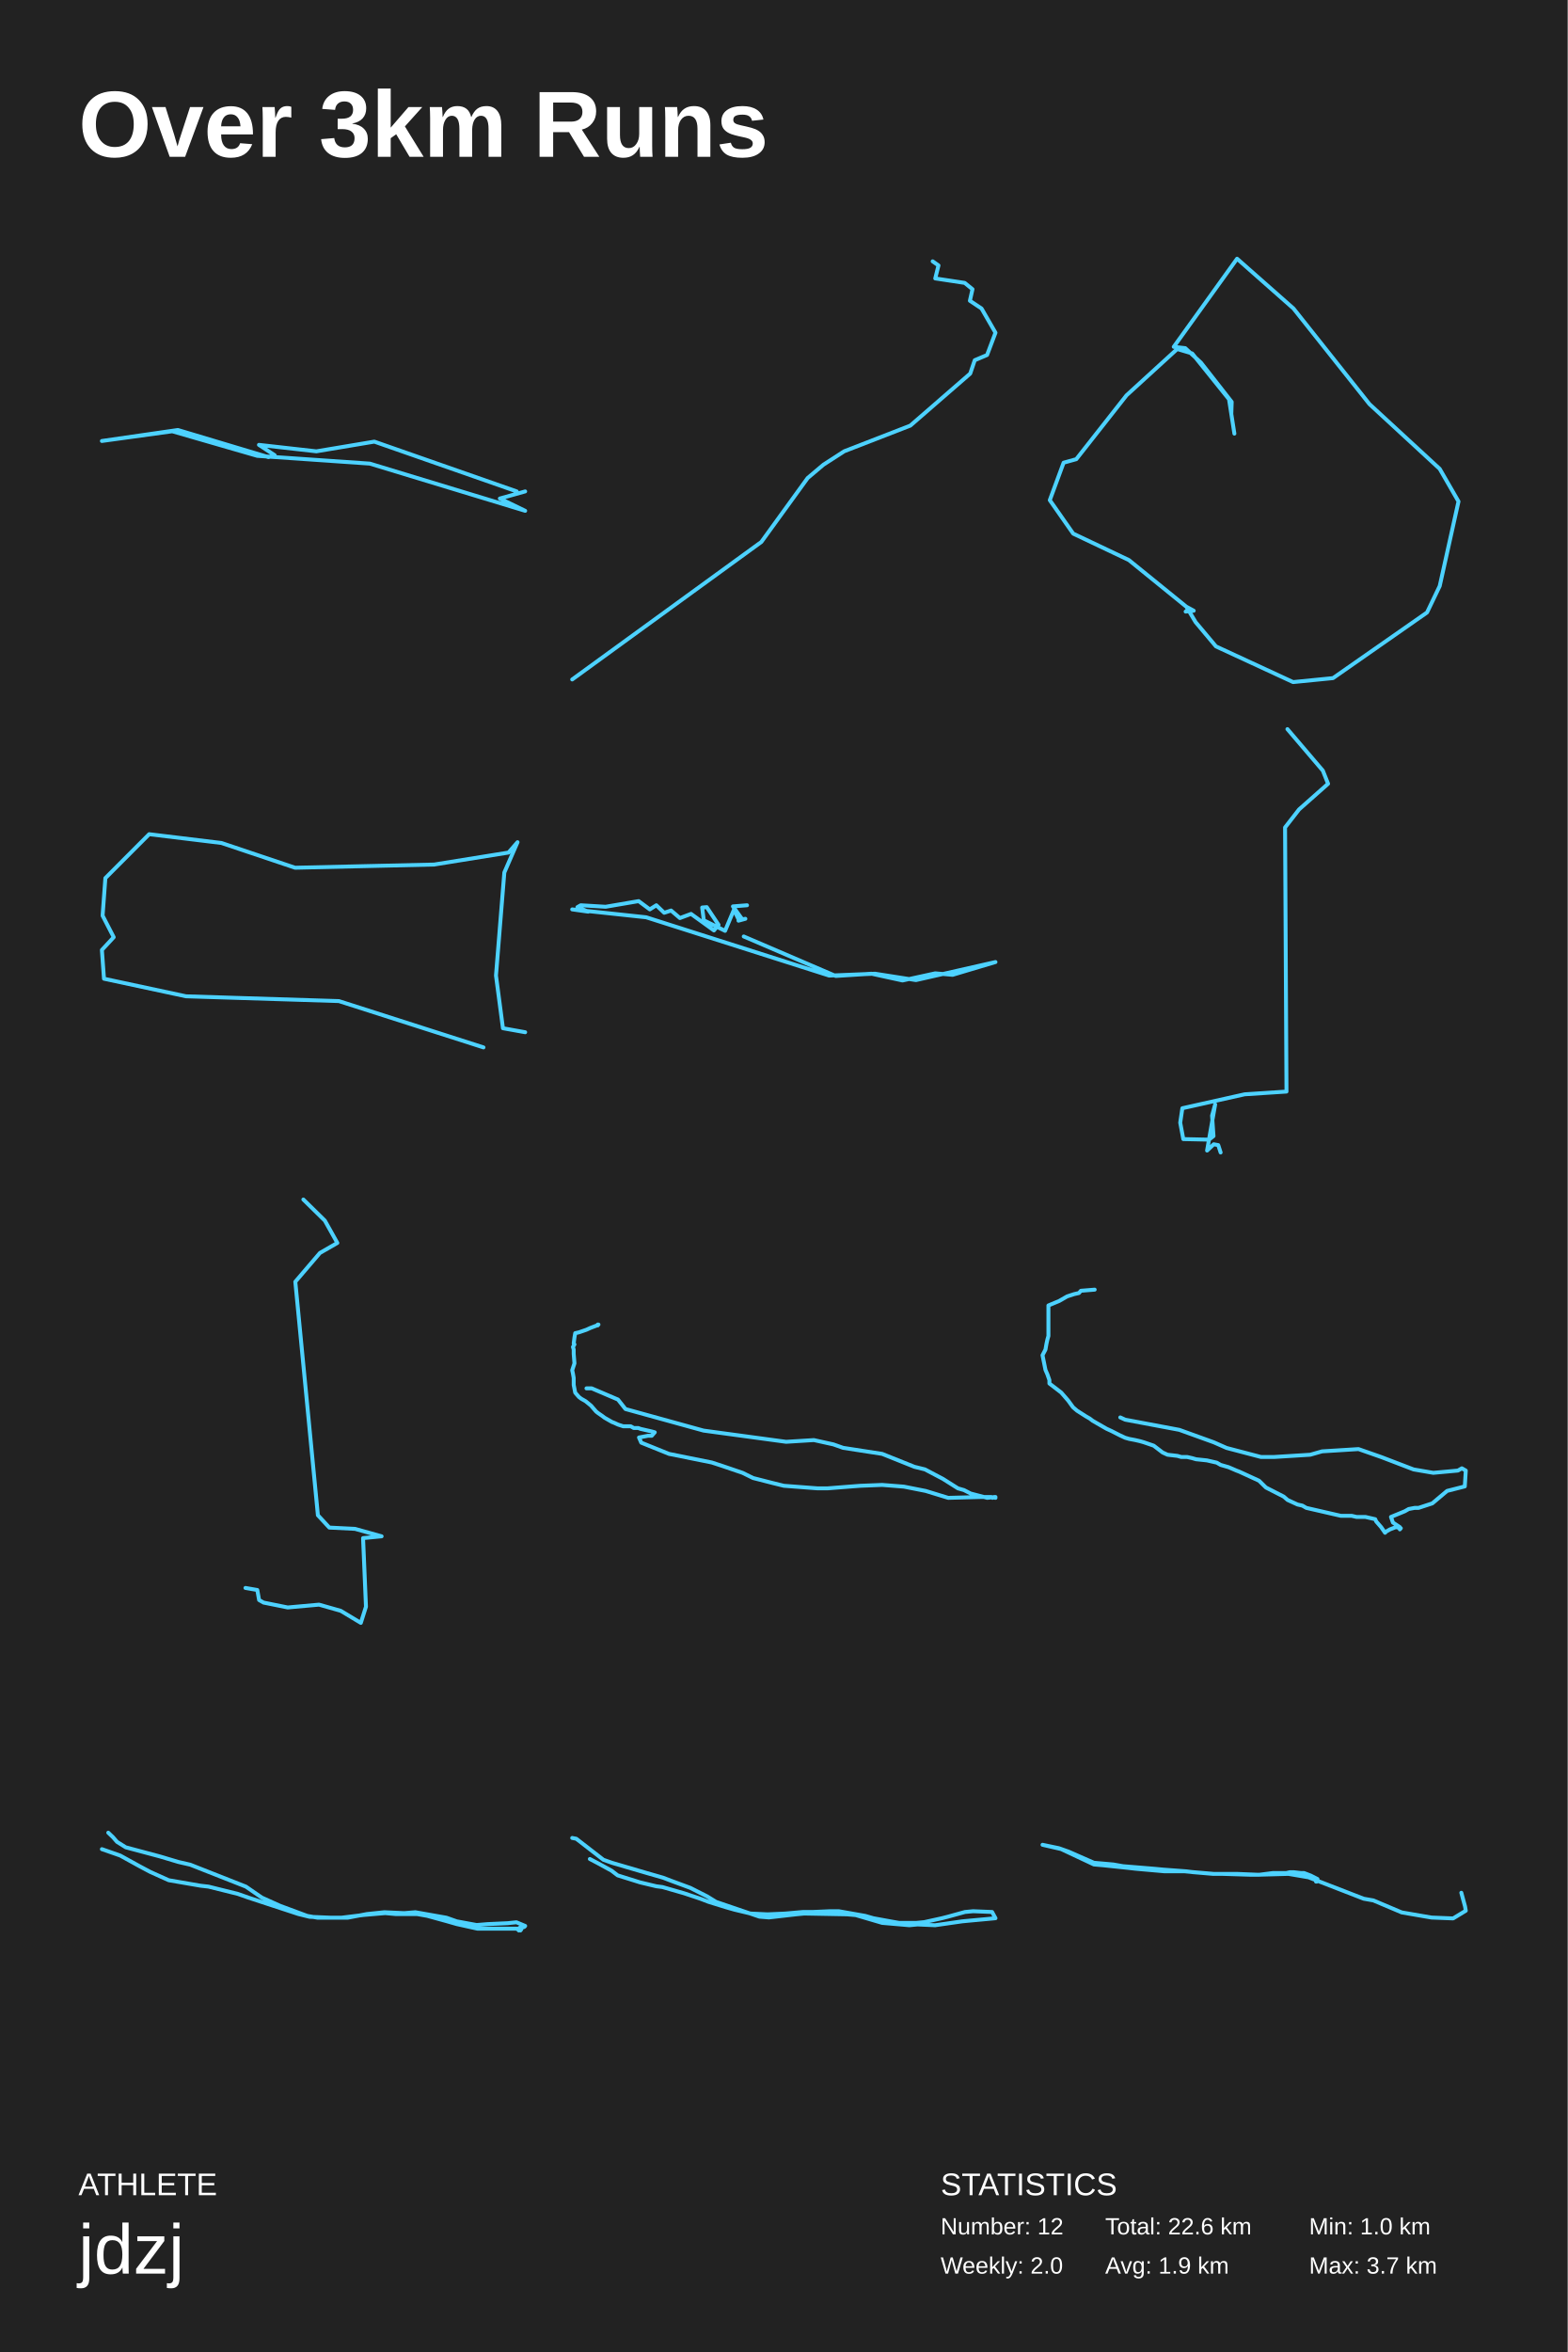
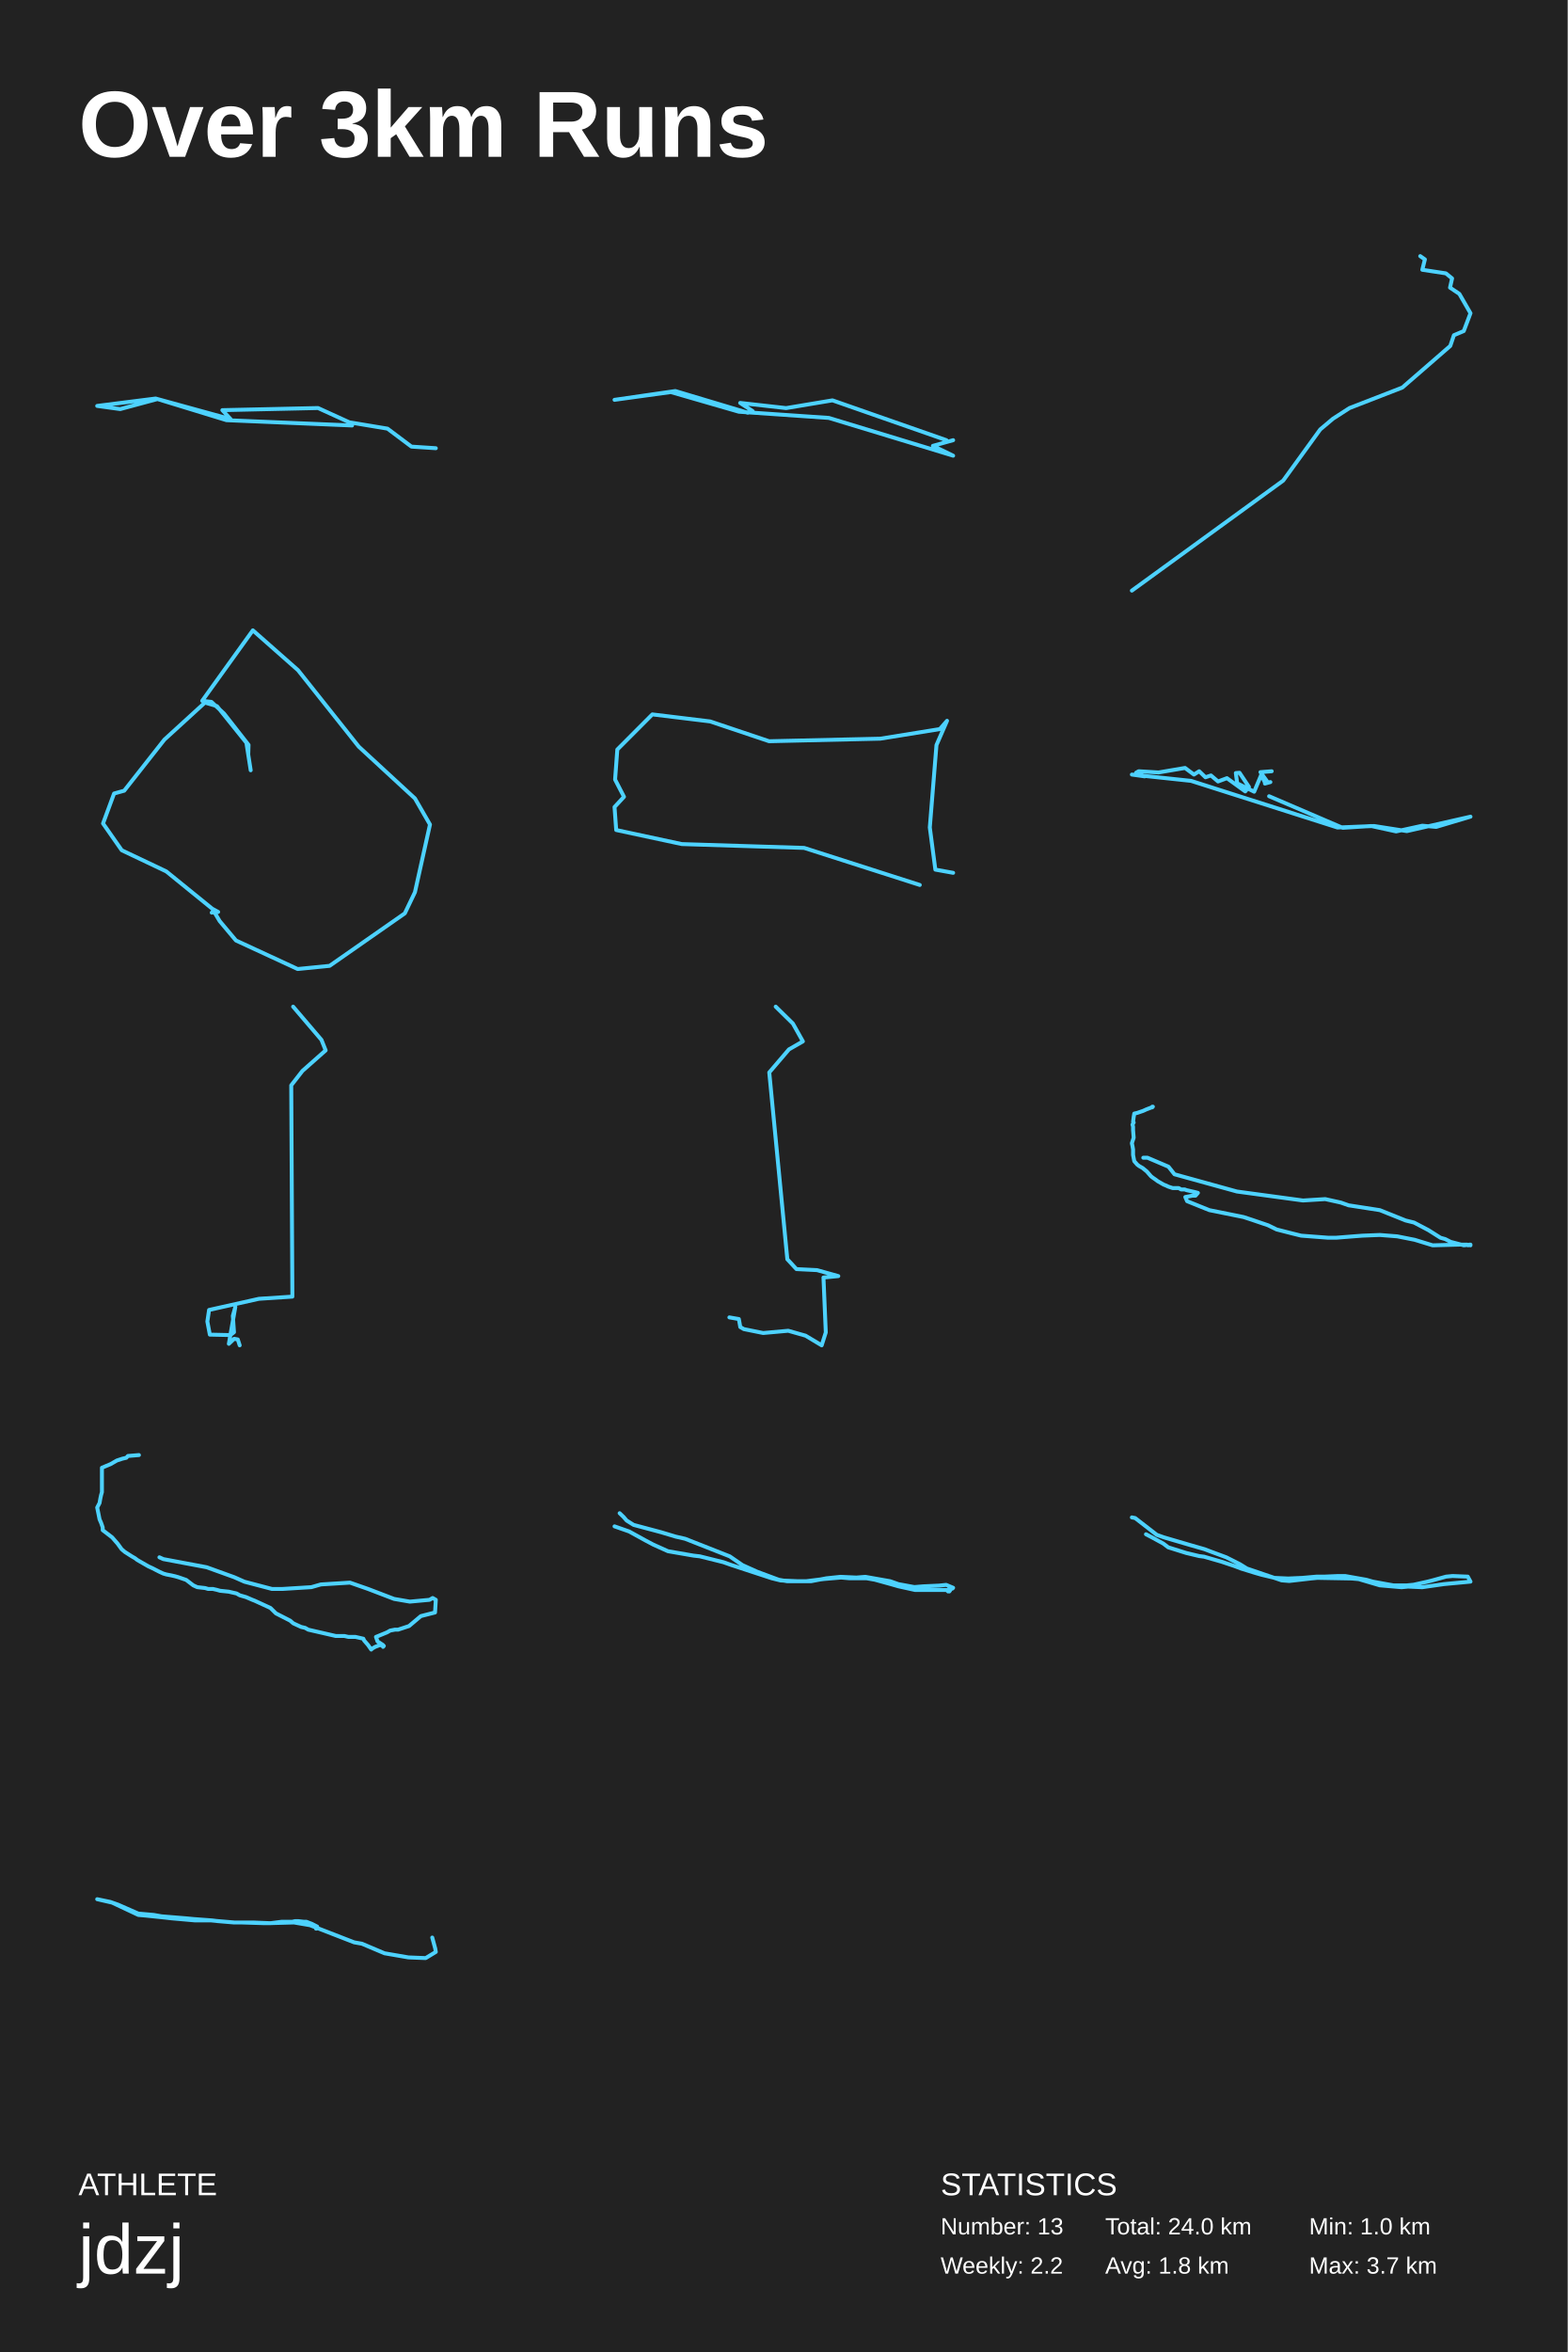
<svg xmlns="http://www.w3.org/2000/svg" baseProfile="full" height="300mm" version="1.1" viewBox="0,0,200,300" width="200mm">
  <defs />
  <rect fill="#222222" height="300" width="200" x="0" y="0" />
  <text fill="#FFFFFF" style="font-size:12px; font-family:Arial; font-weight:bold;" x="10" y="20">Over 3km Runs</text>
  <text fill="#FFFFFF" style="font-size:4px; font-family:Arial" x="10" y="280">ATHLETE</text>
  <text fill="#FFFFFF" style="font-size:9px; font-family:Arial" x="10" y="290">jdzj</text>
  <text fill="#FFFFFF" style="font-size:4px; font-family:Arial" x="120" y="280">STATISTICS</text>
-   <text fill="#FFFFFF" style="font-size:3px; font-family:Arial" x="120" y="285">Number: 12</text>
-   <text fill="#FFFFFF" style="font-size:3px; font-family:Arial" x="120" y="290">Weekly: 2.0</text>
-   <text fill="#FFFFFF" style="font-size:3px; font-family:Arial" x="141" y="285">Total: 22.6 km</text>
-   <text fill="#FFFFFF" style="font-size:3px; font-family:Arial" x="141" y="290">Avg: 1.9 km</text>
+   <text fill="#FFFFFF" style="font-size:3px; font-family:Arial" x="120" y="285">Number: 13</text>
+   <text fill="#FFFFFF" style="font-size:3px; font-family:Arial" x="120" y="290">Weekly: 2.2</text>
+   <text fill="#FFFFFF" style="font-size:3px; font-family:Arial" x="141" y="285">Total: 24.0 km</text>
+   <text fill="#FFFFFF" style="font-size:3px; font-family:Arial" x="141" y="290">Avg: 1.8 km</text>
  <text fill="#FFFFFF" style="font-size:3px; font-family:Arial" x="167" y="285">Min: 1.0 km</text>
  <text fill="#FFFFFF" style="font-size:3px; font-family:Arial" x="167" y="290">Max: 3.7 km</text>
-   <polyline fill="none" points="65.923,62.681 47.755,56.33 40.359,57.567 33.035,56.742 35.045,58.062 34.255,58.309 22.694,54.845 13.0,56.247 21.976,55.01 32.819,58.144 47.181,59.134 67.0,65.155 63.769,63.588 67.0,62.681" stroke="#4dd2ff" stroke-linecap="round" stroke-linejoin="round" stroke-width="0.5" />
-   <polyline fill="none" points="118.985,33.334 119.728,33.855 119.315,35.515 123.075,36.084 124.067,36.89 123.736,38.359 125.223,39.355 127.0,42.436 125.926,45.281 124.356,45.945 123.777,47.651 116.134,54.288 107.705,57.559 105.061,59.266 103.037,60.973 97.129,69.126 73.0,86.666" stroke="#4dd2ff" stroke-linecap="round" stroke-linejoin="round" stroke-width="0.5" />
-   <polyline fill="none" points="157.479,55.309 156.793,50.926 152.093,45.082 150.184,44.52 143.721,50.42 137.308,58.568 135.692,59.017 133.929,63.794 136.916,68.064 144.015,71.435 151.701,77.673 151.261,78.01 152.289,77.897 151.359,77.392 152.534,79.358 155.129,82.449 164.969,87.0 170.061,86.494 182.056,78.122 183.672,74.751 186.071,63.962 183.672,59.804 174.712,51.544 165.018,39.35 157.821,33.0 149.743,44.239 151.212,44.407 153.219,46.262 157.136,51.263 157.087,52.836" stroke="#4dd2ff" stroke-linecap="round" stroke-linejoin="round" stroke-width="0.5" />
-   <polyline fill="none" points="61.68,133.597 43.236,127.69 23.729,127.079 13.266,124.838 13.0,121.171 14.507,119.542 13.089,116.792 13.443,112.005 19.03,106.403 28.251,107.523 37.65,110.681 55.384,110.273 64.872,108.746 66.025,107.421 64.34,111.292 63.276,124.431 64.163,131.153 67.0,131.662" stroke="#4dd2ff" stroke-linecap="round" stroke-linejoin="round" stroke-width="0.5" />
-   <polyline fill="none" points="94.884,119.448 106.619,124.485 111.172,124.197 115.139,125.061 119.316,124.149 121.529,124.341 127.0,122.71 116.852,125.013 111.631,124.197 105.784,124.437 82.439,117.002 73.0,115.994 75.046,116.282 73.668,115.707 74.086,115.467 77.26,115.659 81.478,114.939 82.898,115.994 83.733,115.467 84.735,116.426 85.613,116.138 86.74,117.098 88.16,116.57 91.084,118.681 91.668,117.961 90.165,115.707 89.58,115.755 89.789,117.386 92.503,118.729 93.631,116.042 94.258,117.338 95.093,117.194 94.216,117.434 94.717,117.29 93.506,115.611 95.302,115.467" stroke="#4dd2ff" stroke-linecap="round" stroke-linejoin="round" stroke-width="0.5" />
-   <polyline fill="none" points="155.724,147.0 155.42,146.059 154.844,145.955 153.995,146.756 155.026,140.869 154.632,142.297 154.814,144.91 154.238,145.363 150.962,145.293 150.568,143.203 150.841,141.357 158.787,139.58 164.125,139.231 163.943,105.543 165.732,103.243 169.432,99.968 168.765,98.296 164.246,93.0" stroke="#4dd2ff" stroke-linecap="round" stroke-linejoin="round" stroke-width="0.5" />
-   <polyline fill="none" points="31.314,202.544 32.826,202.806 33.054,204.084 33.625,204.412 36.705,205.034 40.699,204.674 43.466,205.46 46.033,207.0 46.689,204.936 46.318,196.188 48.686,195.958 45.291,195.008 42.011,194.844 40.556,193.271 37.675,163.486 40.813,159.816 43.038,158.538 41.441,155.687 38.702,153.0" stroke="#4dd2ff" stroke-linecap="round" stroke-linejoin="round" stroke-width="0.5" />
-   <polyline fill="none" points="74.819,177.086 75.489,177.086 78.84,178.515 79.798,179.725 89.755,182.474 100.287,183.904 103.83,183.684 106.319,184.234 107.564,184.674 112.543,185.444 116.66,187.093 118.0,187.423 120.298,188.633 122.213,189.842 122.979,190.062 123.84,190.502 125.947,191.052 127.0,190.942 126.904,190.942 126.904,190.942 126.617,191.052 126.809,190.942 126.904,190.942 127.0,191.052 126.426,190.942 125.181,190.942 120.968,191.052 118.096,190.172 115.319,189.623 112.543,189.403 109.766,189.513 108.33,189.623 105.553,189.842 104.309,189.842 100.0,189.513 98.66,189.183 96.074,188.523 94.734,187.863 92.149,186.983 90.809,186.543 85.351,185.444 81.809,184.014 81.521,183.354 82.67,183.134 83.149,183.134 83.532,182.694 83.149,182.584 82.191,182.364 81.713,182.254 81.426,182.145 80.851,182.145 80.468,181.925 79.989,181.925 79.511,181.925 78.84,181.705 78.362,181.485 78.074,181.375 77.117,180.825 76.83,180.605 76.351,180.275 76.064,180.055 75.777,179.725 75.394,179.285 74.723,178.735 74.149,178.405 73.862,178.186 73.383,177.636 73.191,176.646 73.191,175.766 73.096,175.216 73.0,174.776 73.287,173.897 73.191,172.687 73.191,172.137 73.096,171.807 73.287,171.477 73.191,171.367 73.287,170.597 73.383,170.048 73.862,169.938 74.819,169.608 75.298,169.388 75.585,169.278 76.16,169.058 76.255,169.058 76.255,168.948 76.351,168.948" stroke="#4dd2ff" stroke-linecap="round" stroke-linejoin="round" stroke-width="0.5" />
-   <polyline fill="none" points="142.921,180.793 143.549,181.082 150.456,182.38 154.851,183.967 156.484,184.688 160.879,185.842 162.512,185.842 167.158,185.553 168.665,185.121 173.312,184.832 176.2,185.842 177.707,186.419 180.344,187.429 182.856,187.861 185.995,187.573 186.498,187.284 187.0,187.573 186.874,189.592 184.614,190.169 182.73,191.756 181.851,192.044 180.972,192.333 180.47,192.333 179.716,192.477 179.214,192.765 177.456,193.487 177.707,194.208 178.586,194.785 178.586,194.929 178.586,195.073 178.712,194.929 178.084,194.785 177.33,195.073 177.079,195.218 176.828,195.362 176.702,195.506 176.702,195.506 176.2,194.785 175.949,194.496 175.572,194.064 175.447,193.775 174.191,193.487 173.688,193.487 173.06,193.487 172.433,193.342 171.679,193.342 171.051,193.342 169.795,193.054 169.167,192.91 168.54,192.765 167.912,192.621 166.656,192.333 166.153,192.044 165.526,191.9 164.898,191.612 164.27,191.323 163.767,190.89 162.637,190.313 161.507,189.736 160.628,188.871 160.0,188.582 159.372,188.294 158.744,188.005 158.116,187.717 157.74,187.573 156.735,187.14 156.233,186.996 155.73,186.852 155.228,186.563 154.6,186.419 153.972,186.275 152.591,186.13 152.088,185.986 151.46,185.842 150.707,185.842 150.205,185.698 148.949,185.553 148.321,185.265 147.191,184.399 145.935,183.967 145.433,183.822 144.805,183.678 144.051,183.534 143.549,183.39 142.921,183.101 141.791,182.524 141.163,182.236 140.66,181.947 139.405,181.226 139.028,180.938 138.526,180.649 137.395,179.928 136.893,179.495 136.265,178.63 135.386,177.62 133.879,176.466 133.879,176.033 133.628,175.312 133.377,174.735 133.0,172.86 133.377,172.139 133.502,171.418 133.628,170.841 133.753,170.408 133.753,169.687 133.753,167.812 133.753,166.513 135.135,165.936 136.14,165.359 137.019,165.071 137.647,164.927 137.898,164.638 139.656,164.494" stroke="#4dd2ff" stroke-linecap="round" stroke-linejoin="round" stroke-width="0.5" />
-   <polyline fill="none" points="13.812,233.763 14.421,234.346 14.929,234.929 16.045,235.628 20.41,236.794 22.744,237.493 24.267,237.843 31.372,240.641 33.402,242.04 35.737,243.09 39.188,244.372 40.508,244.605 42.944,244.605 44.365,244.605 46.801,244.139 49.034,243.906 51.571,244.022 52.992,243.906 56.951,244.605 58.271,245.071 60.808,245.538 62.229,245.421 64.767,245.305 65.883,245.188 67.0,245.654 66.898,245.771 66.594,245.888 66.492,246.004 66.492,246.121 66.391,246.004 66.188,246.237 66.188,246.004 66.289,246.121 66.391,246.237 66.289,246.121 66.492,245.888 66.391,245.888 66.289,245.888 66.289,246.004 66.289,245.888 66.289,245.888 66.289,245.888 66.289,246.004 66.188,246.004 66.188,246.004 66.086,246.004 65.985,246.004 66.188,246.004 66.188,246.004 66.188,246.004 66.086,246.004 66.086,246.121 65.883,246.004 63.549,246.004 60.91,246.004 58.271,245.421 57.053,245.071 54.515,244.372 53.195,244.139 50.455,244.139 49.135,244.022 46.395,244.255 43.553,244.605 42.233,244.605 39.492,244.489 38.071,244.139 31.677,242.04 30.357,241.574 26.602,240.641 25.586,240.525 21.526,239.825 19.192,238.776 17.872,238.076 15.335,236.677 13.0,235.861" stroke="#4dd2ff" stroke-linecap="round" stroke-linejoin="round" stroke-width="0.5" />
-   <polyline fill="none" points="73.0,234.434 73.519,234.533 76.981,237.217 78.106,237.614 82.519,238.907 84.596,239.503 85.635,239.901 88.058,240.795 90.221,241.889 91.346,242.584 96.885,244.473 98.096,244.572 101.558,244.175 102.596,244.075 108.048,244.175 109.173,244.274 112.548,245.268 116.01,245.566 117.048,245.467 119.298,245.566 122.76,245.069 123.798,244.97 125.962,244.771 127.0,244.672 126.567,243.876 124.144,243.777 123.106,243.876 120.942,244.473 120.163,244.672 117.913,245.169 116.875,245.268 114.712,245.268 113.587,245.069 111.423,244.672 110.385,244.373 107.01,243.777 105.885,243.777 103.635,243.876 102.423,243.876 100.173,244.075 97.923,244.175 95.76,244.075 93.683,243.578 92.644,243.28 90.394,242.584 89.356,242.187 87.279,241.491 84.51,240.696 83.731,240.596 81.654,240.099 78.798,239.205 78.019,238.608 76.202,237.614 75.25,237.117" stroke="#4dd2ff" stroke-linecap="round" stroke-linejoin="round" stroke-width="0.5" />
-   <polyline fill="none" points="186.43,241.42 186.905,243.167 187.0,243.713 185.384,244.696 182.627,244.586 178.824,243.931 175.211,242.402 173.975,242.184 166.94,239.454 164.373,239.017 160.475,239.126 157.813,239.017 155.912,239.017 154.771,239.017 152.204,238.799 151.349,238.69 148.401,238.471 147.261,238.362 143.268,238.034 142.032,237.816 139.56,237.598 136.327,236.178 135.092,235.741 133.0,235.304 135.377,235.85 137.468,236.833 139.56,237.816 140.796,237.925 143.933,238.253 144.884,238.362 147.356,238.58 148.592,238.69 151.158,238.69 152.299,238.799 154.866,239.017 156.007,239.017 159.525,239.126 160.665,239.126 162.377,238.908 162.947,238.908 163.327,238.908 163.708,238.908 164.088,238.908 164.563,238.799 165.039,238.799 165.989,238.908 166.37,238.908 167.225,239.236 168.081,239.672 167.986,239.891 167.986,240 167.891,240" stroke="#4dd2ff" stroke-linecap="round" stroke-linejoin="round" stroke-width="0.5" />
+   <polyline fill="none" points="55.6,57.169 52.489,56.966 49.437,54.674 44.565,53.865 40.574,52.045 28.365,52.315 29.422,53.461 19.854,50.831 12.4,51.775 15.335,52.18 20.089,50.899 28.893,53.595 44.917,54.27" stroke="#4dd2ff" stroke-linecap="round" stroke-linejoin="round" stroke-width="0.5" />
+   <polyline fill="none" points="120.738,56.145 106.204,51.064 100.287,52.053 94.428,51.394 96.036,52.449 95.404,52.647 86.155,49.876 78.4,50.998 85.581,50.008 94.255,52.515 105.745,53.307 121.6,58.124 119.015,56.87 121.6,56.145" stroke="#4dd2ff" stroke-linecap="round" stroke-linejoin="round" stroke-width="0.5" />
+   <polyline fill="none" points="181.188,32.667 181.783,33.084 181.452,34.412 184.46,34.867 185.253,35.512 184.989,36.687 186.179,37.484 187.6,39.949 186.741,42.225 185.485,42.756 185.022,44.121 178.907,49.431 172.164,52.047 170.049,53.413 168.429,54.778 163.703,61.301 144.4,75.333" stroke="#4dd2ff" stroke-linecap="round" stroke-linejoin="round" stroke-width="0.5" />
+   <polyline fill="none" points="31.983,98.247 31.435,94.741 27.675,90.065 26.147,89.616 20.977,94.336 15.846,100.854 14.554,101.214 13.144,105.035 15.533,108.451 21.212,111.148 27.361,116.138 27.009,116.408 27.831,116.318 27.087,115.913 28.027,117.487 30.103,119.959 37.975,123.6 42.049,123.195 51.645,116.498 52.937,113.801 54.856,105.17 52.937,101.843 45.77,95.235 38.015,85.48 32.257,80.4 25.794,89.391 26.97,89.526 28.575,91.009 31.709,95.01 31.67,96.269" stroke="#4dd2ff" stroke-linecap="round" stroke-linejoin="round" stroke-width="0.5" />
+   <polyline fill="none" points="117.344,112.878 102.589,108.152 86.983,107.663 78.613,105.87 78.4,102.937 79.606,101.633 78.471,99.433 78.755,95.604 83.224,91.122 90.601,92.019 98.12,94.545 112.307,94.219 119.898,92.996 120.82,91.937 119.472,95.033 118.621,105.544 119.33,110.922 121.6,111.33" stroke="#4dd2ff" stroke-linecap="round" stroke-linejoin="round" stroke-width="0.5" />
+   <polyline fill="none" points="161.907,101.559 171.296,105.588 174.937,105.358 178.111,106.049 181.452,105.32 183.223,105.473 187.6,104.168 179.481,106.01 175.305,105.358 170.627,105.55 151.951,99.601 144.4,98.796 146.037,99.026 144.935,98.565 145.269,98.373 147.808,98.527 151.182,97.951 152.318,98.796 152.987,98.373 153.788,99.141 154.49,98.911 155.392,99.678 156.528,99.256 158.867,100.945 159.335,100.369 158.132,98.565 157.664,98.604 157.831,99.909 160.003,100.983 160.905,98.834 161.406,99.87 162.074,99.755 161.373,99.947 161.774,99.832 160.805,98.489 162.241,98.373" stroke="#4dd2ff" stroke-linecap="round" stroke-linejoin="round" stroke-width="0.5" />
+   <polyline fill="none" points="30.579,171.6 30.336,170.848 29.875,170.764 29.196,171.405 30.021,166.695 29.706,167.838 29.851,169.928 29.39,170.29 26.77,170.234 26.454,168.562 26.673,167.085 33.029,165.664 37.3,165.385 37.154,138.434 38.586,136.595 41.546,133.975 41.012,132.637 37.397,128.4" stroke="#4dd2ff" stroke-linecap="round" stroke-linejoin="round" stroke-width="0.5" />
+   <polyline fill="none" points="93.051,168.035 94.261,168.245 94.443,169.267 94.9,169.529 97.364,170.027 100.559,169.739 102.773,170.368 104.826,171.6 105.351,169.949 105.055,162.95 106.949,162.767 104.233,162.006 101.609,161.875 100.445,160.617 98.14,136.789 100.65,133.853 102.43,132.83 101.152,130.55 98.962,128.4" stroke="#4dd2ff" stroke-linecap="round" stroke-linejoin="round" stroke-width="0.5" />
+   <polyline fill="none" points="145.855,147.669 146.391,147.669 149.072,148.812 149.838,149.78 157.804,151.98 166.23,153.123 169.064,152.947 171.055,153.387 172.051,153.739 176.034,154.355 179.328,155.675 180.4,155.939 182.238,156.906 183.77,157.874 184.383,158.05 185.072,158.402 186.757,158.842 187.6,158.754 187.523,158.754 187.523,158.754 187.294,158.842 187.447,158.754 187.523,158.754 187.6,158.842 187.14,158.754 186.145,158.754 182.774,158.842 180.477,158.138 178.255,157.698 176.034,157.522 173.813,157.61 172.664,157.698 170.443,157.874 169.447,157.874 166.0,157.61 164.928,157.346 162.86,156.818 161.787,156.29 159.719,155.587 158.647,155.235 154.281,154.355 151.447,153.211 151.217,152.683 152.136,152.507 152.519,152.507 152.826,152.155 152.519,152.068 151.753,151.892 151.37,151.804 151.14,151.716 150.681,151.716 150.374,151.54 149.991,151.54 149.609,151.54 149.072,151.364 148.689,151.188 148.46,151.1 147.694,150.66 147.464,150.484 147.081,150.22 146.851,150.044 146.621,149.78 146.315,149.428 145.779,148.988 145.319,148.724 145.089,148.548 144.706,148.109 144.553,147.317 144.553,146.613 144.477,146.173 144.4,145.821 144.63,145.117 144.553,144.15 144.553,143.71 144.477,143.446 144.63,143.182 144.553,143.094 144.63,142.478 144.706,142.038 145.089,141.95 145.855,141.686 146.238,141.51 146.468,141.422 146.928,141.246 147.004,141.246 147.004,141.158 147.081,141.158" stroke="#4dd2ff" stroke-linecap="round" stroke-linejoin="round" stroke-width="0.5" />
+   <polyline fill="none" points="20.337,198.635 20.839,198.866 26.365,199.904 29.881,201.173 31.187,201.75 34.703,202.674 36.009,202.674 39.727,202.443 40.932,202.097 44.649,201.866 46.96,202.674 48.166,203.135 50.275,203.943 52.285,204.289 54.796,204.058 55.198,203.827 55.6,204.058 55.5,205.674 53.691,206.135 52.184,207.405 51.481,207.635 50.778,207.866 50.376,207.866 49.773,207.982 49.371,208.212 47.965,208.789 48.166,209.366 48.869,209.828 48.869,209.943 48.869,210.059 48.969,209.943 48.467,209.828 47.864,210.059 47.663,210.174 47.462,210.289 47.362,210.405 47.362,210.405 46.96,209.828 46.759,209.597 46.458,209.251 46.357,209.02 45.353,208.789 44.951,208.789 44.448,208.789 43.946,208.674 43.343,208.674 42.841,208.674 41.836,208.443 41.334,208.328 40.832,208.212 40.329,208.097 39.325,207.866 38.923,207.635 38.42,207.52 37.918,207.289 37.416,207.058 37.014,206.712 36.11,206.251 35.206,205.789 34.502,205.097 34,204.866 33.498,204.635 32.995,204.404 32.493,204.174 32.192,204.058 31.388,203.712 30.986,203.597 30.584,203.481 30.182,203.25 29.68,203.135 29.178,203.02 28.073,202.904 27.671,202.789 27.168,202.674 26.566,202.674 26.164,202.558 25.159,202.443 24.657,202.212 23.753,201.52 22.748,201.173 22.346,201.058 21.844,200.943 21.241,200.827 20.839,200.712 20.337,200.481 19.433,200.019 18.93,199.789 18.528,199.558 17.524,198.981 17.222,198.75 16.82,198.519 15.916,197.942 15.514,197.596 15.012,196.904 14.309,196.096 13.103,195.173 13.103,194.827 12.902,194.25 12.701,193.788 12.4,192.288 12.701,191.711 12.802,191.134 12.902,190.673 13.003,190.326 13.003,189.749 13.003,188.249 13.003,187.211 14.108,186.749 14.912,186.288 15.615,186.057 16.117,185.941 16.318,185.711 17.725,185.595" stroke="#4dd2ff" stroke-linecap="round" stroke-linejoin="round" stroke-width="0.5" />
+   <polyline fill="none" points="79.05,193.01 79.537,193.476 79.943,193.943 80.836,194.502 84.328,195.435 86.195,195.995 87.414,196.275 93.098,198.513 94.722,199.632 96.589,200.472 99.35,201.498 100.406,201.684 102.355,201.684 103.492,201.684 105.441,201.311 107.227,201.125 109.257,201.218 110.394,201.125 113.561,201.684 114.617,202.057 116.647,202.43 117.783,202.337 119.814,202.244 120.707,202.15 121.6,202.524 121.519,202.617 121.275,202.71 121.194,202.803 121.194,202.897 121.113,202.803 120.95,202.99 120.95,202.803 121.032,202.897 121.113,202.99 121.032,202.897 121.194,202.71 121.113,202.71 121.032,202.71 121.032,202.803 121.032,202.71 121.032,202.71 121.032,202.71 121.032,202.803 120.95,202.803 120.95,202.803 120.869,202.803 120.788,202.803 120.95,202.803 120.95,202.803 120.95,202.803 120.869,202.803 120.869,202.897 120.707,202.803 118.839,202.803 116.728,202.803 114.617,202.337 113.642,202.057 111.612,201.498 110.556,201.311 108.364,201.311 107.308,201.218 105.116,201.404 102.842,201.684 101.786,201.684 99.594,201.591 98.457,201.311 93.341,199.632 92.286,199.259 89.281,198.513 88.469,198.42 85.221,197.86 83.353,197.021 82.298,196.461 80.268,195.342 78.4,194.689" stroke="#4dd2ff" stroke-linecap="round" stroke-linejoin="round" stroke-width="0.5" />
+   <polyline fill="none" points="144.4,193.547 144.815,193.627 147.585,195.774 148.485,196.092 152.015,197.125 153.677,197.602 154.508,197.92 156.446,198.636 158.177,199.511 159.077,200.067 163.508,201.578 164.477,201.658 167.246,201.34 168.077,201.26 172.438,201.34 173.338,201.419 176.038,202.214 178.808,202.453 179.638,202.373 181.438,202.453 184.208,202.055 185.038,201.976 186.769,201.817 187.6,201.737 187.254,201.101 185.315,201.022 184.485,201.101 182.754,201.578 182.131,201.737 180.331,202.135 179.5,202.214 177.769,202.214 176.869,202.055 175.138,201.737 174.308,201.499 171.608,201.022 170.708,201.022 168.908,201.101 167.938,201.101 166.138,201.26 164.338,201.34 162.608,201.26 160.946,200.863 160.115,200.624 158.315,200.067 157.485,199.749 155.823,199.193 153.608,198.557 152.985,198.477 151.323,198.08 149.038,197.364 148.415,196.887 146.962,196.092 146.2,195.694" stroke="#4dd2ff" stroke-linecap="round" stroke-linejoin="round" stroke-width="0.5" />
+   <polyline fill="none" points="55.144,247.136 55.524,248.533 55.6,248.97 54.307,249.756 52.101,249.669 49.059,249.145 46.169,247.922 45.18,247.747 39.552,245.563 37.499,245.214 34.38,245.301 32.251,245.214 30.73,245.214 29.817,245.214 27.763,245.039 27.079,244.952 24.721,244.777 23.808,244.69 20.614,244.428 19.625,244.253 17.648,244.078 15.062,242.942 14.073,242.593 12.4,242.244 14.301,242.68 15.975,243.467 17.648,244.253 18.637,244.34 21.146,244.602 21.907,244.69 23.885,244.864 24.873,244.952 26.927,244.952 27.839,245.039 29.893,245.214 30.806,245.214 33.62,245.301 34.532,245.301 35.901,245.126 36.358,245.126 36.662,245.126 36.966,245.126 37.27,245.126 37.651,245.039 38.031,245.039 38.792,245.126 39.096,245.126 39.78,245.388 40.465,245.738 40.389,245.913 40.389,246 40.313,246" stroke="#4dd2ff" stroke-linecap="round" stroke-linejoin="round" stroke-width="0.5" />
</svg>
